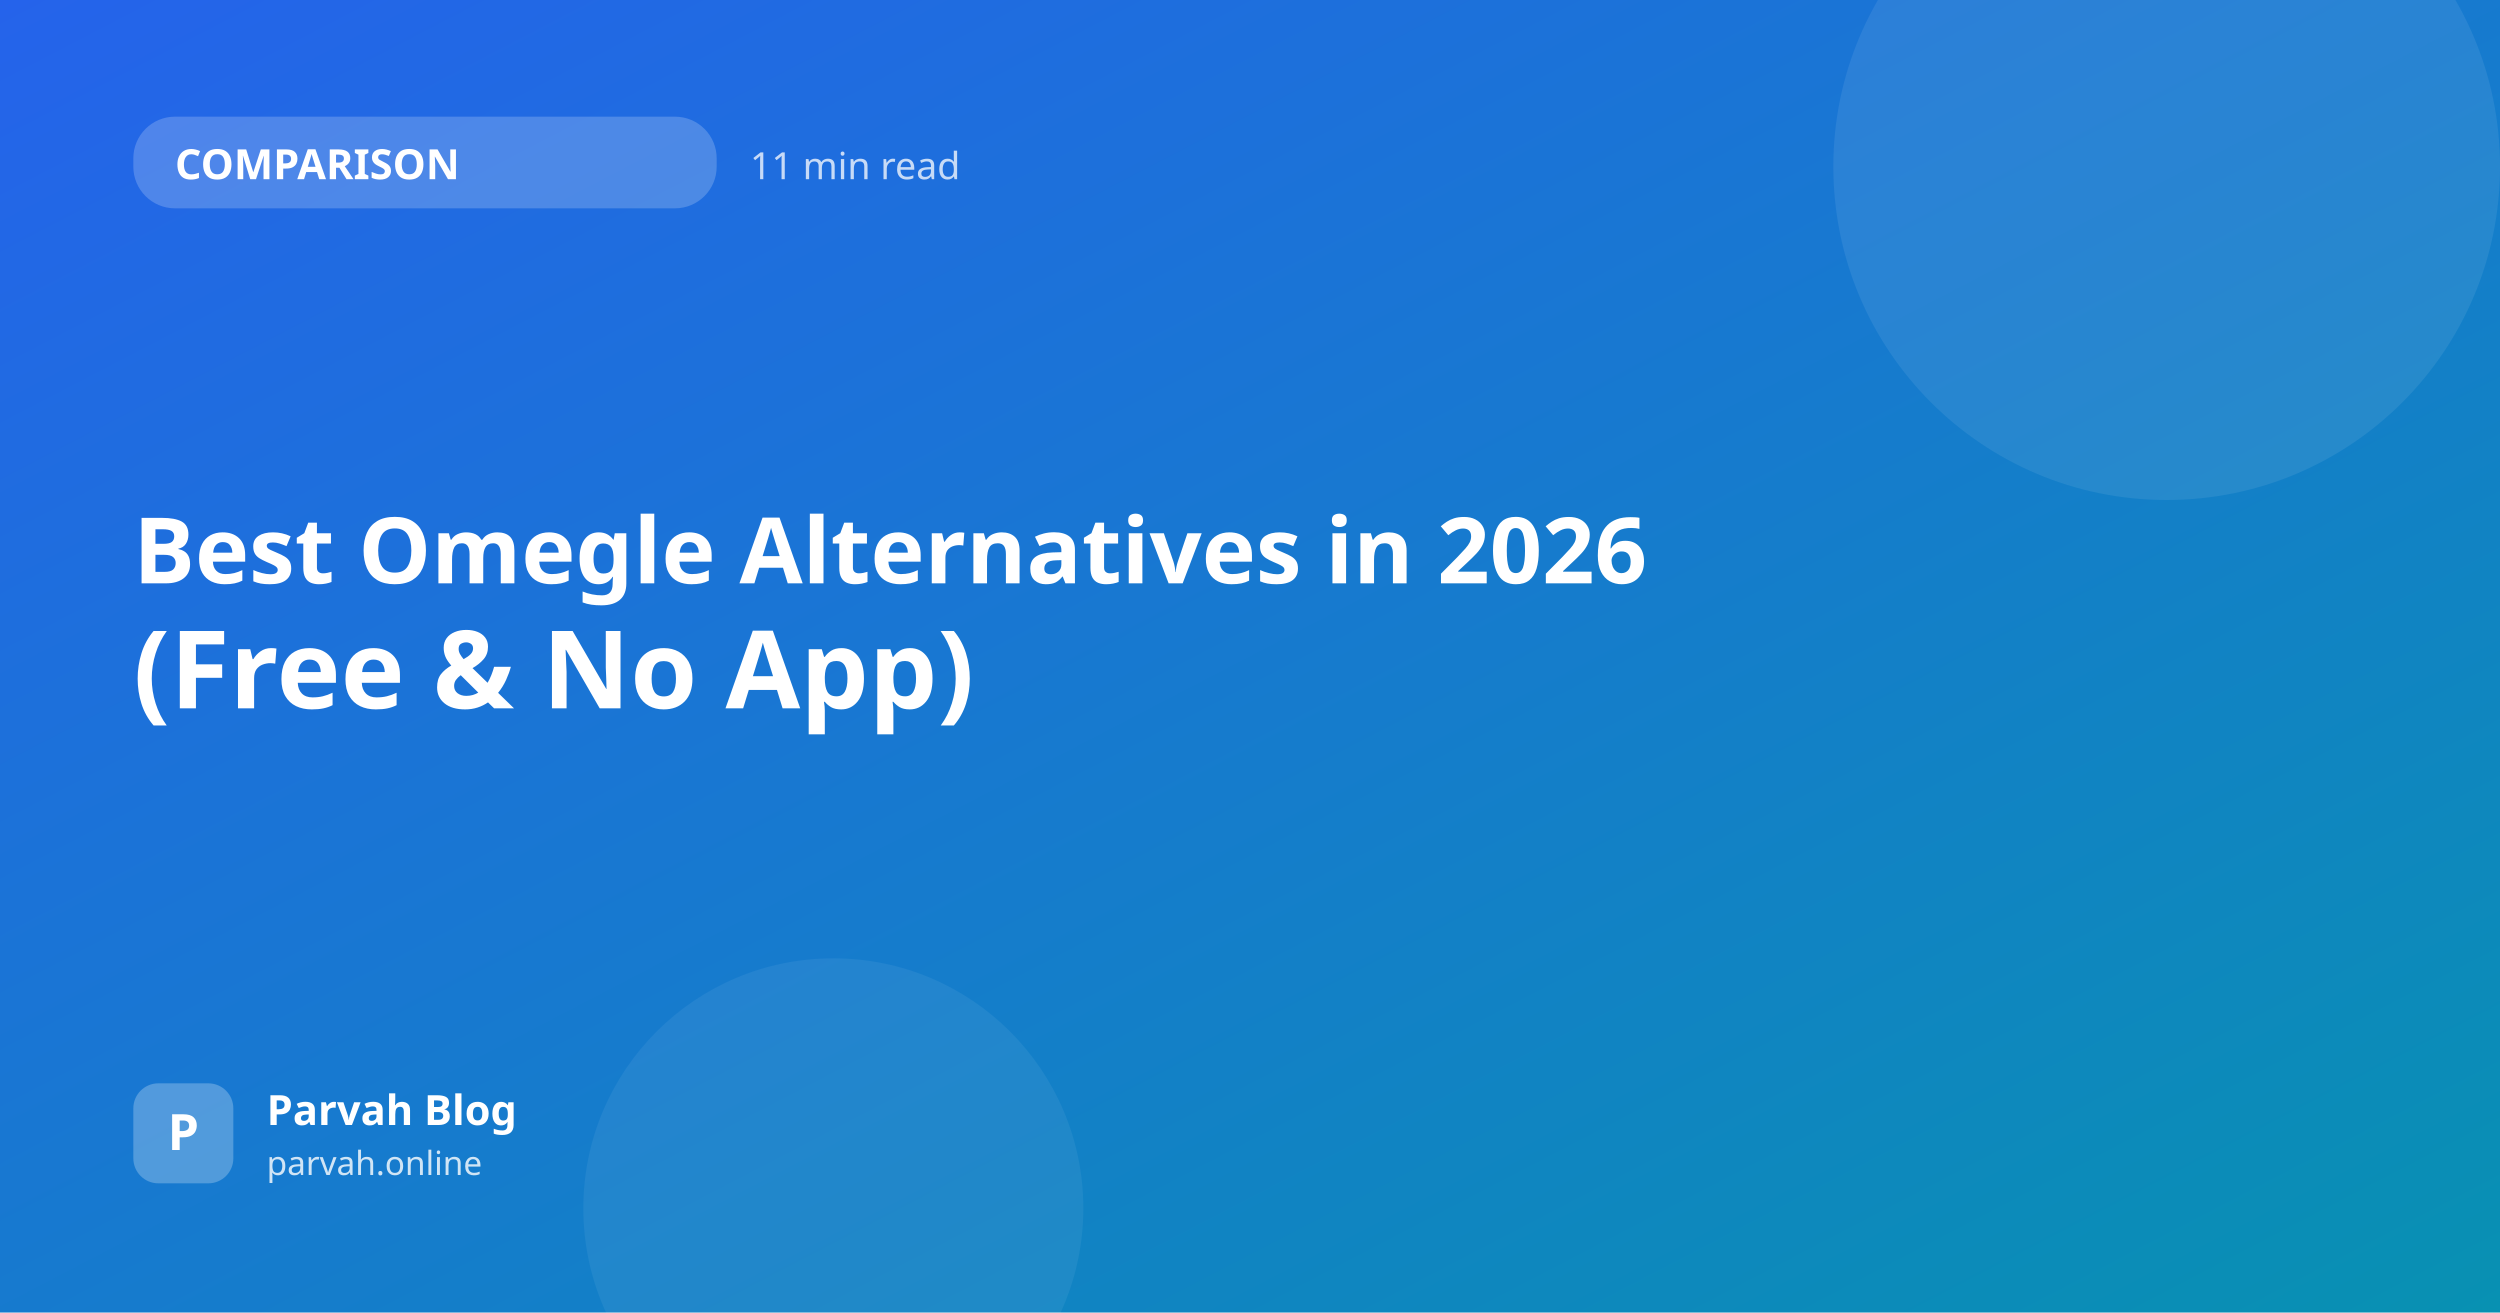
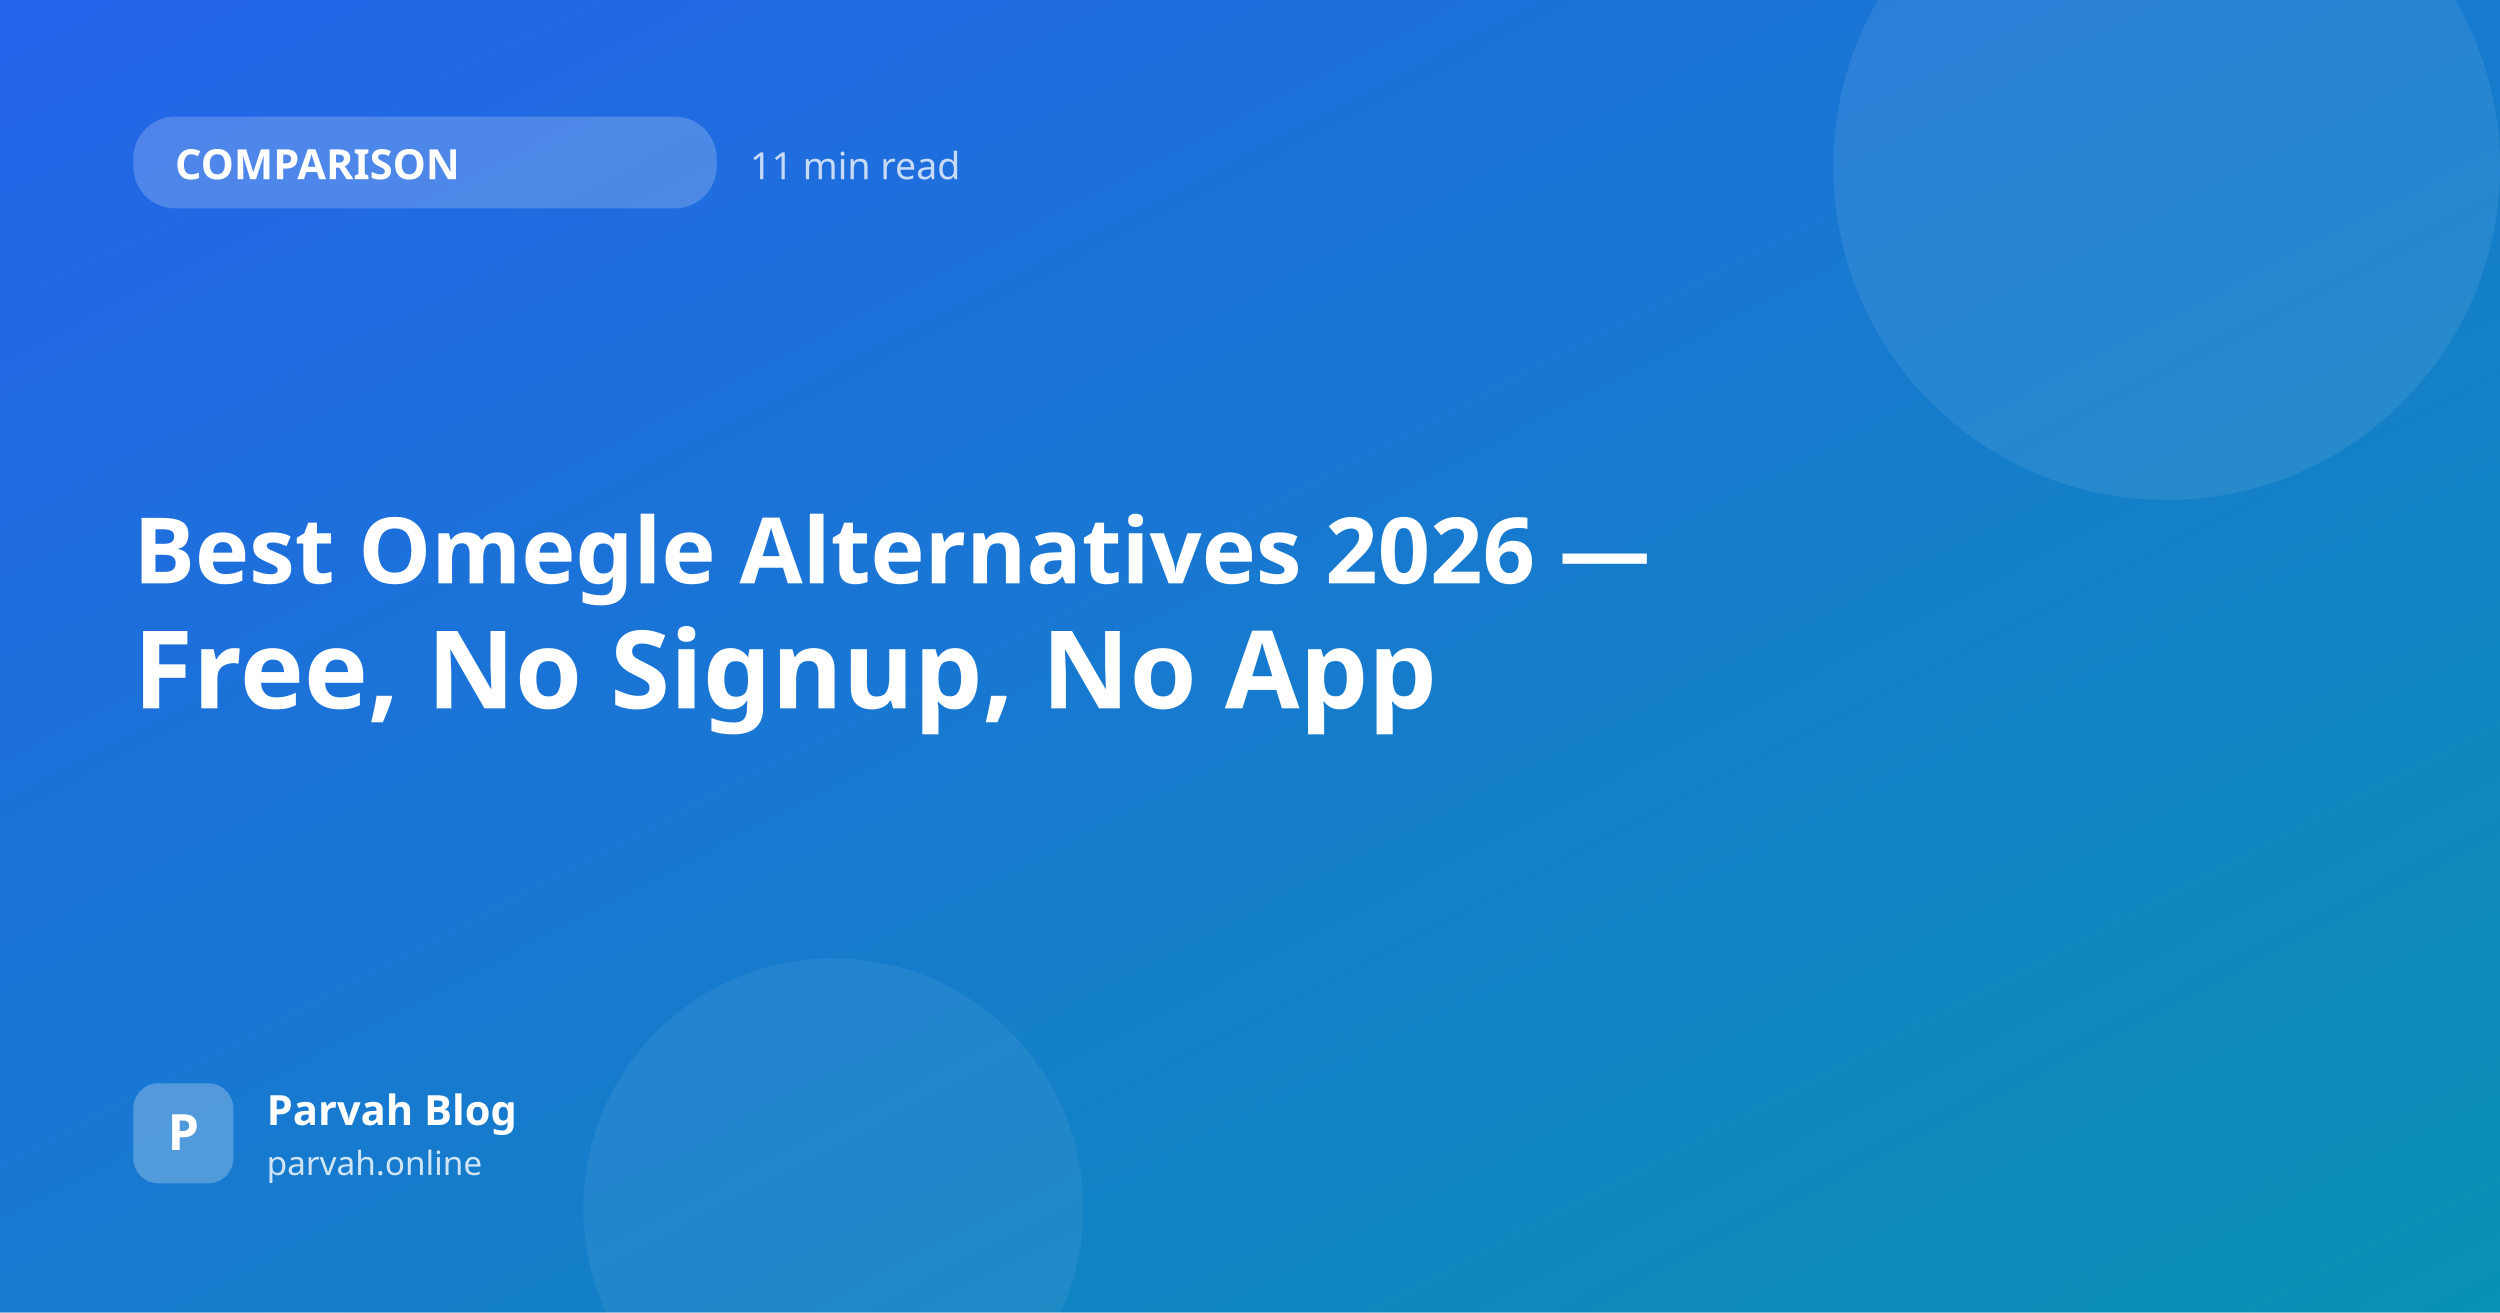
<svg xmlns="http://www.w3.org/2000/svg" width="1200" height="630" viewBox="0 0 1200 630">
  <defs>
    <linearGradient id="bg" x1="0%" y1="0%" x2="100%" y2="100%">
      <stop offset="0%" stop-color="#2563eb" />
      <stop offset="100%" stop-color="#0891b2" />
    </linearGradient>
  </defs>
  <rect width="1200" height="630" fill="url(#bg)" />
  <circle cx="1040" cy="80" r="160" fill="rgba(255,255,255,0.08)" />
  <circle cx="400" cy="580" r="120" fill="rgba(255,255,255,0.06)" />
  <rect x="64" y="56" rx="20" ry="20" width="280" height="44" fill="rgba(255,255,255,0.2)" />
  <text x="84" y="86" fill="white" font-size="20" font-weight="700" font-family="system-ui,sans-serif">COMPARISON</text>
  <text x="360" y="86" fill="rgba(255,255,255,0.75)" font-size="18" font-family="system-ui,sans-serif">11 min read</text>
-   <text x="64" y="280" fill="white" font-size="44" font-weight="800" font-family="system-ui,sans-serif">Best Omegle Alternatives in 2026</text>
-   <text x="64" y="340" fill="white" font-size="52" font-weight="800" font-family="system-ui,sans-serif">(Free &amp; No App)</text>
+   <text x="64" y="280" fill="white" font-size="44" font-weight="800" font-family="system-ui,sans-serif">Best Omegle Alternatives 2026 —</text>
+   <text x="64" y="340" fill="white" font-size="52" font-weight="800" font-family="system-ui,sans-serif">Free, No Signup, No App</text>
  <rect x="64" y="520" width="48" height="48" rx="12" fill="rgba(255,255,255,0.25)" />
  <text x="88" y="552" fill="white" font-size="24" font-weight="800" text-anchor="middle" font-family="system-ui,sans-serif">P</text>
  <text x="128" y="540" fill="white" font-size="20" font-weight="700" font-family="system-ui,sans-serif">Parvah Blog</text>
  <text x="128" y="564" fill="rgba(255,255,255,0.8)" font-size="16" font-family="system-ui,sans-serif">parvah.online</text>
</svg>
